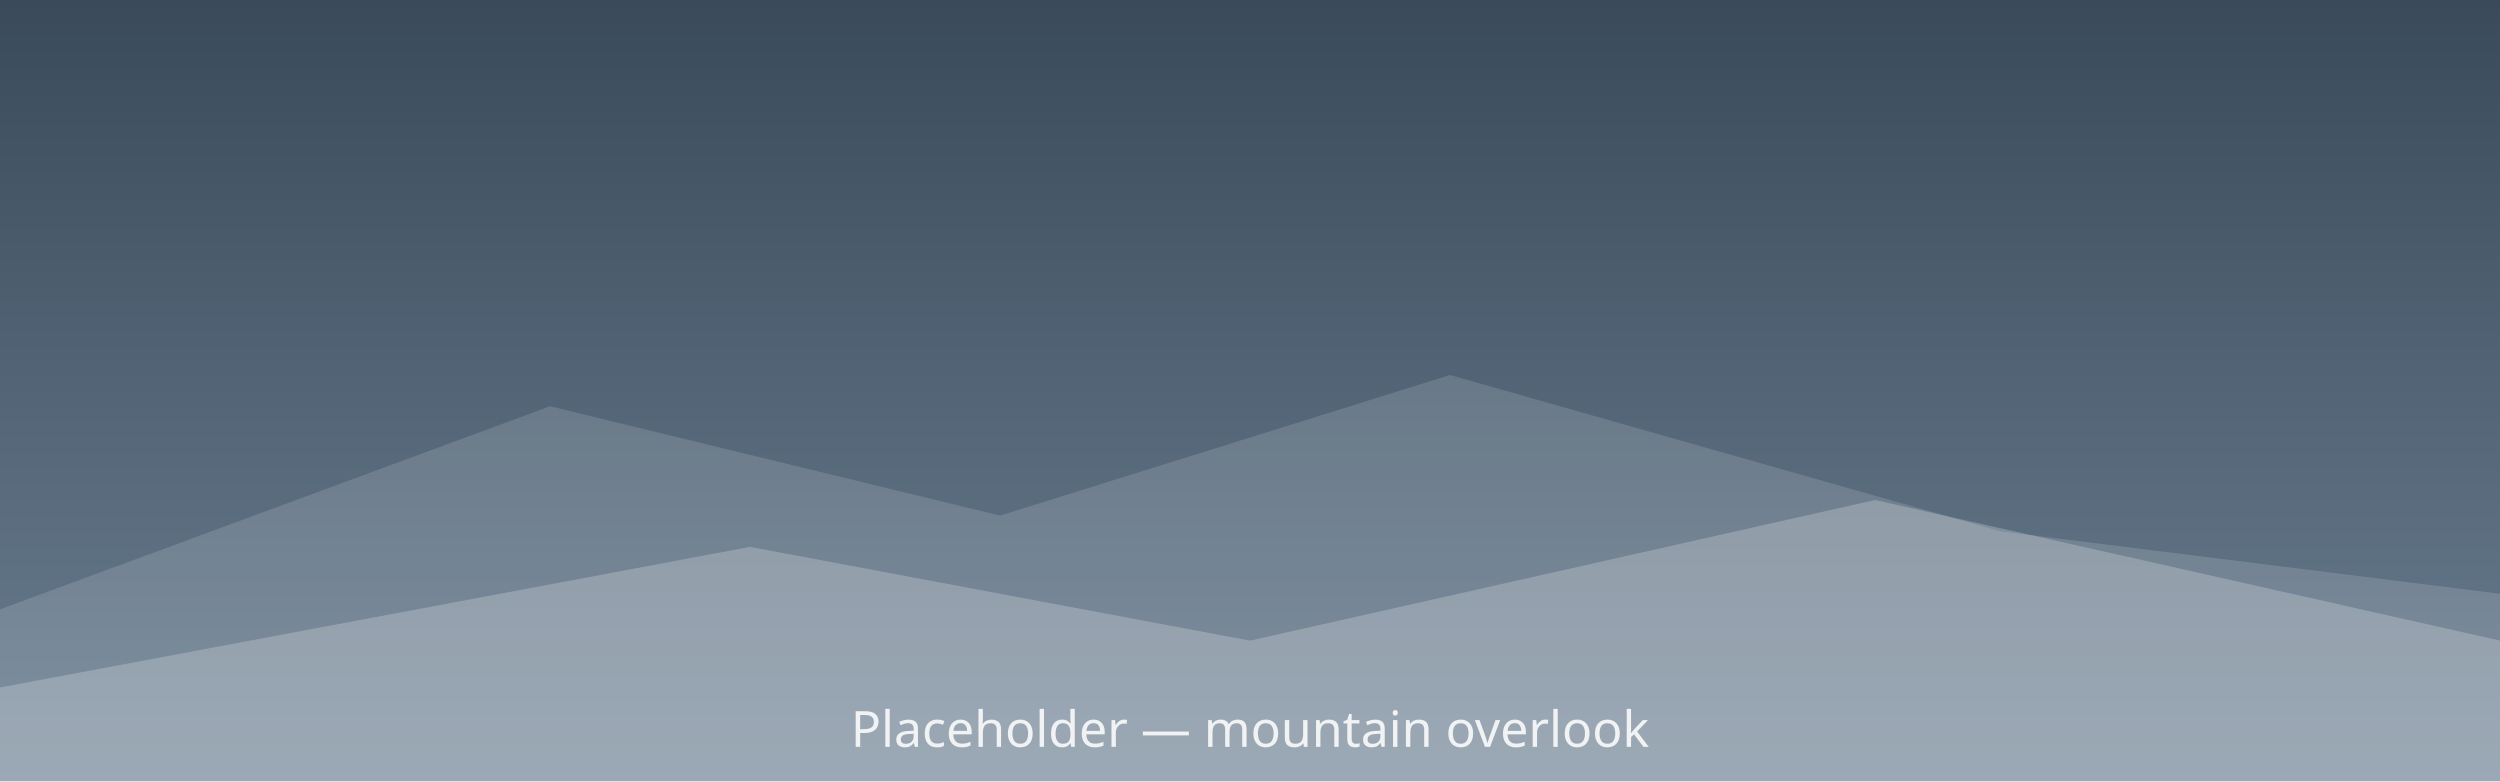
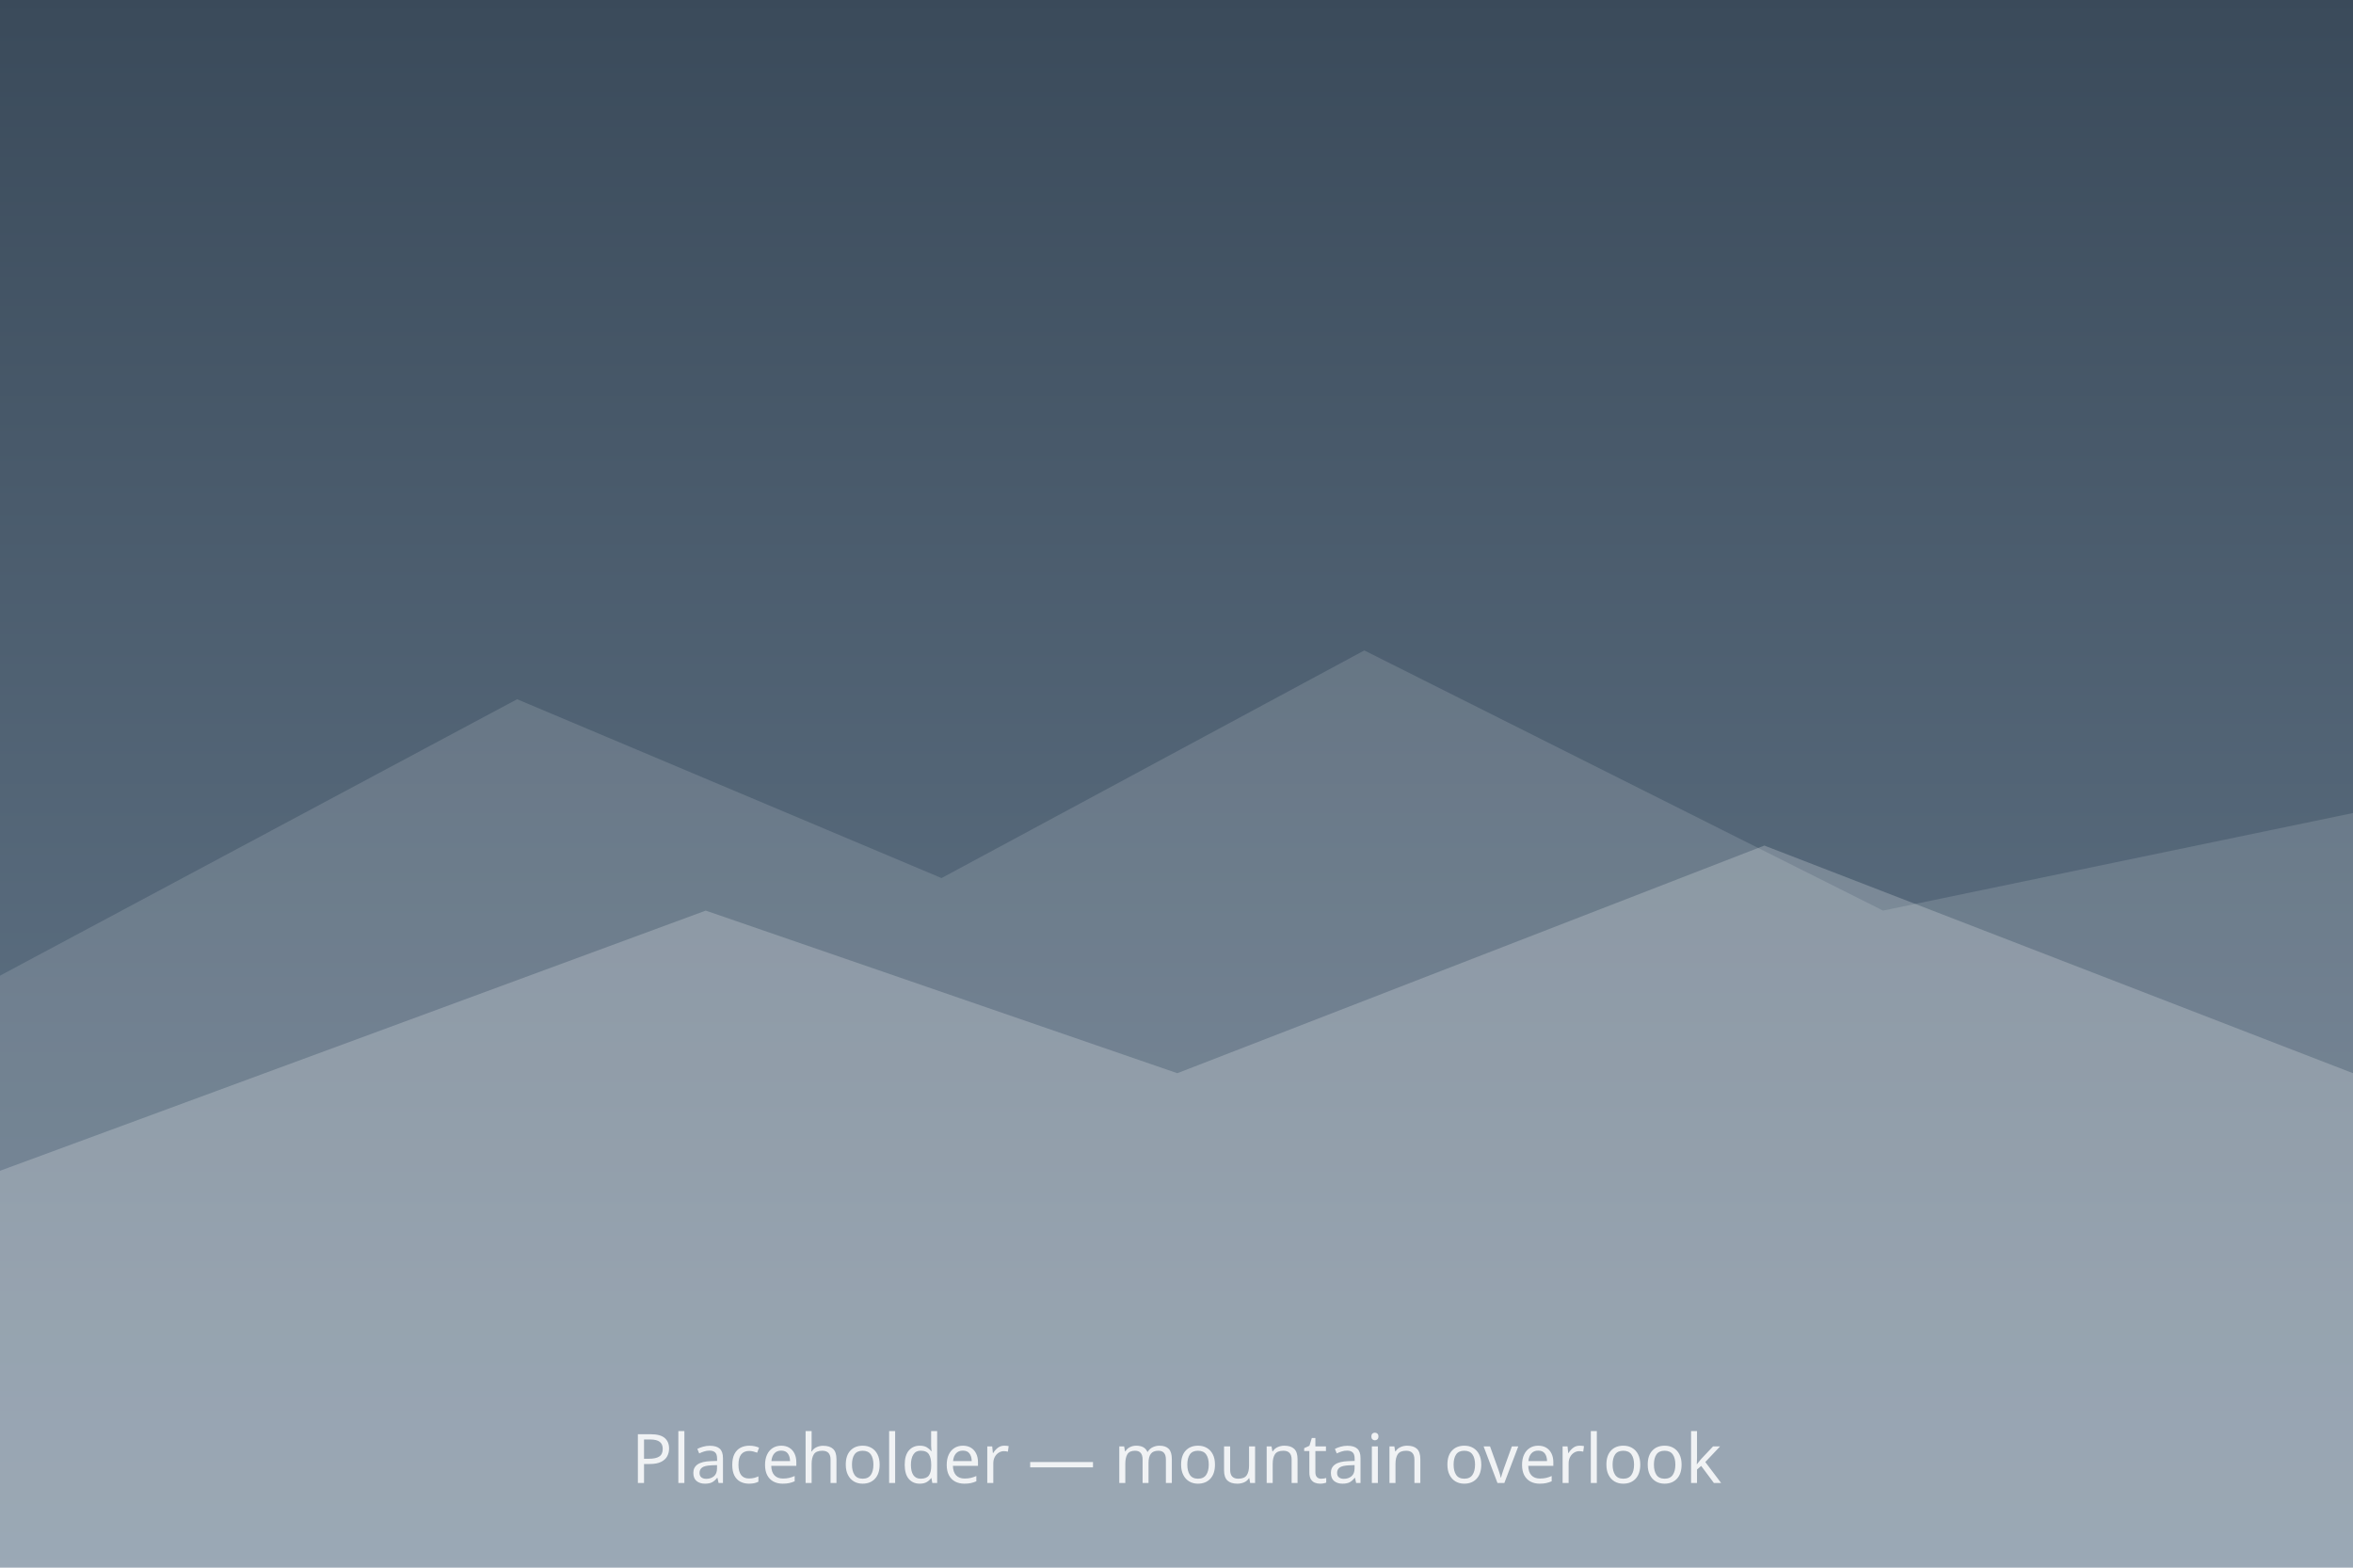
- <svg xmlns="http://www.w3.org/2000/svg" width="1600" height="500" viewBox="0 0 1600 500" role="img" aria-label="Placeholder image: mountain overlook">
+ <svg xmlns="http://www.w3.org/2000/svg" width="1447" height="964" viewBox="0 0 1447 964" role="img" aria-label="Placeholder image: mountain overlook">
  <linearGradient id="sky" x1="0" y1="0" x2="0" y2="1">
    <stop offset="0" stop-color="#3a4a5a" />
    <stop offset="1" stop-color="#6b7f92" />
  </linearGradient>
-   <rect width="1600" height="500" fill="url(#sky)" />
-   <polygon points="0,390 352,260 640,330 928,240 1280,340 1600,380 1600,500 0,500" fill="rgba(255,255,255,0.14)" />
-   <polygon points="0,440 480,350 800,410 1200,320 1600,410 1600,500 0,500" fill="rgba(255,255,255,0.22)" />
-   <text x="50%" y="478" text-anchor="middle" font-family="sans-serif" font-size="32" fill="rgba(255,255,255,0.85)">Placeholder — mountain overlook</text>
+   <rect width="1447" height="964" fill="url(#sky)" />
+   <polygon points="0,600 318,430 579,540 839,400 1158,560 1447,500 1447,964 0,964" fill="rgba(255,255,255,0.14)" />
+   <polygon points="0,720 434,560 724,660 1085,520 1447,660 1447,964 0,964" fill="rgba(255,255,255,0.22)" />
+   <text x="50%" y="912" text-anchor="middle" font-family="sans-serif" font-size="42" fill="rgba(255,255,255,0.85)">Placeholder — mountain overlook</text>
</svg>
